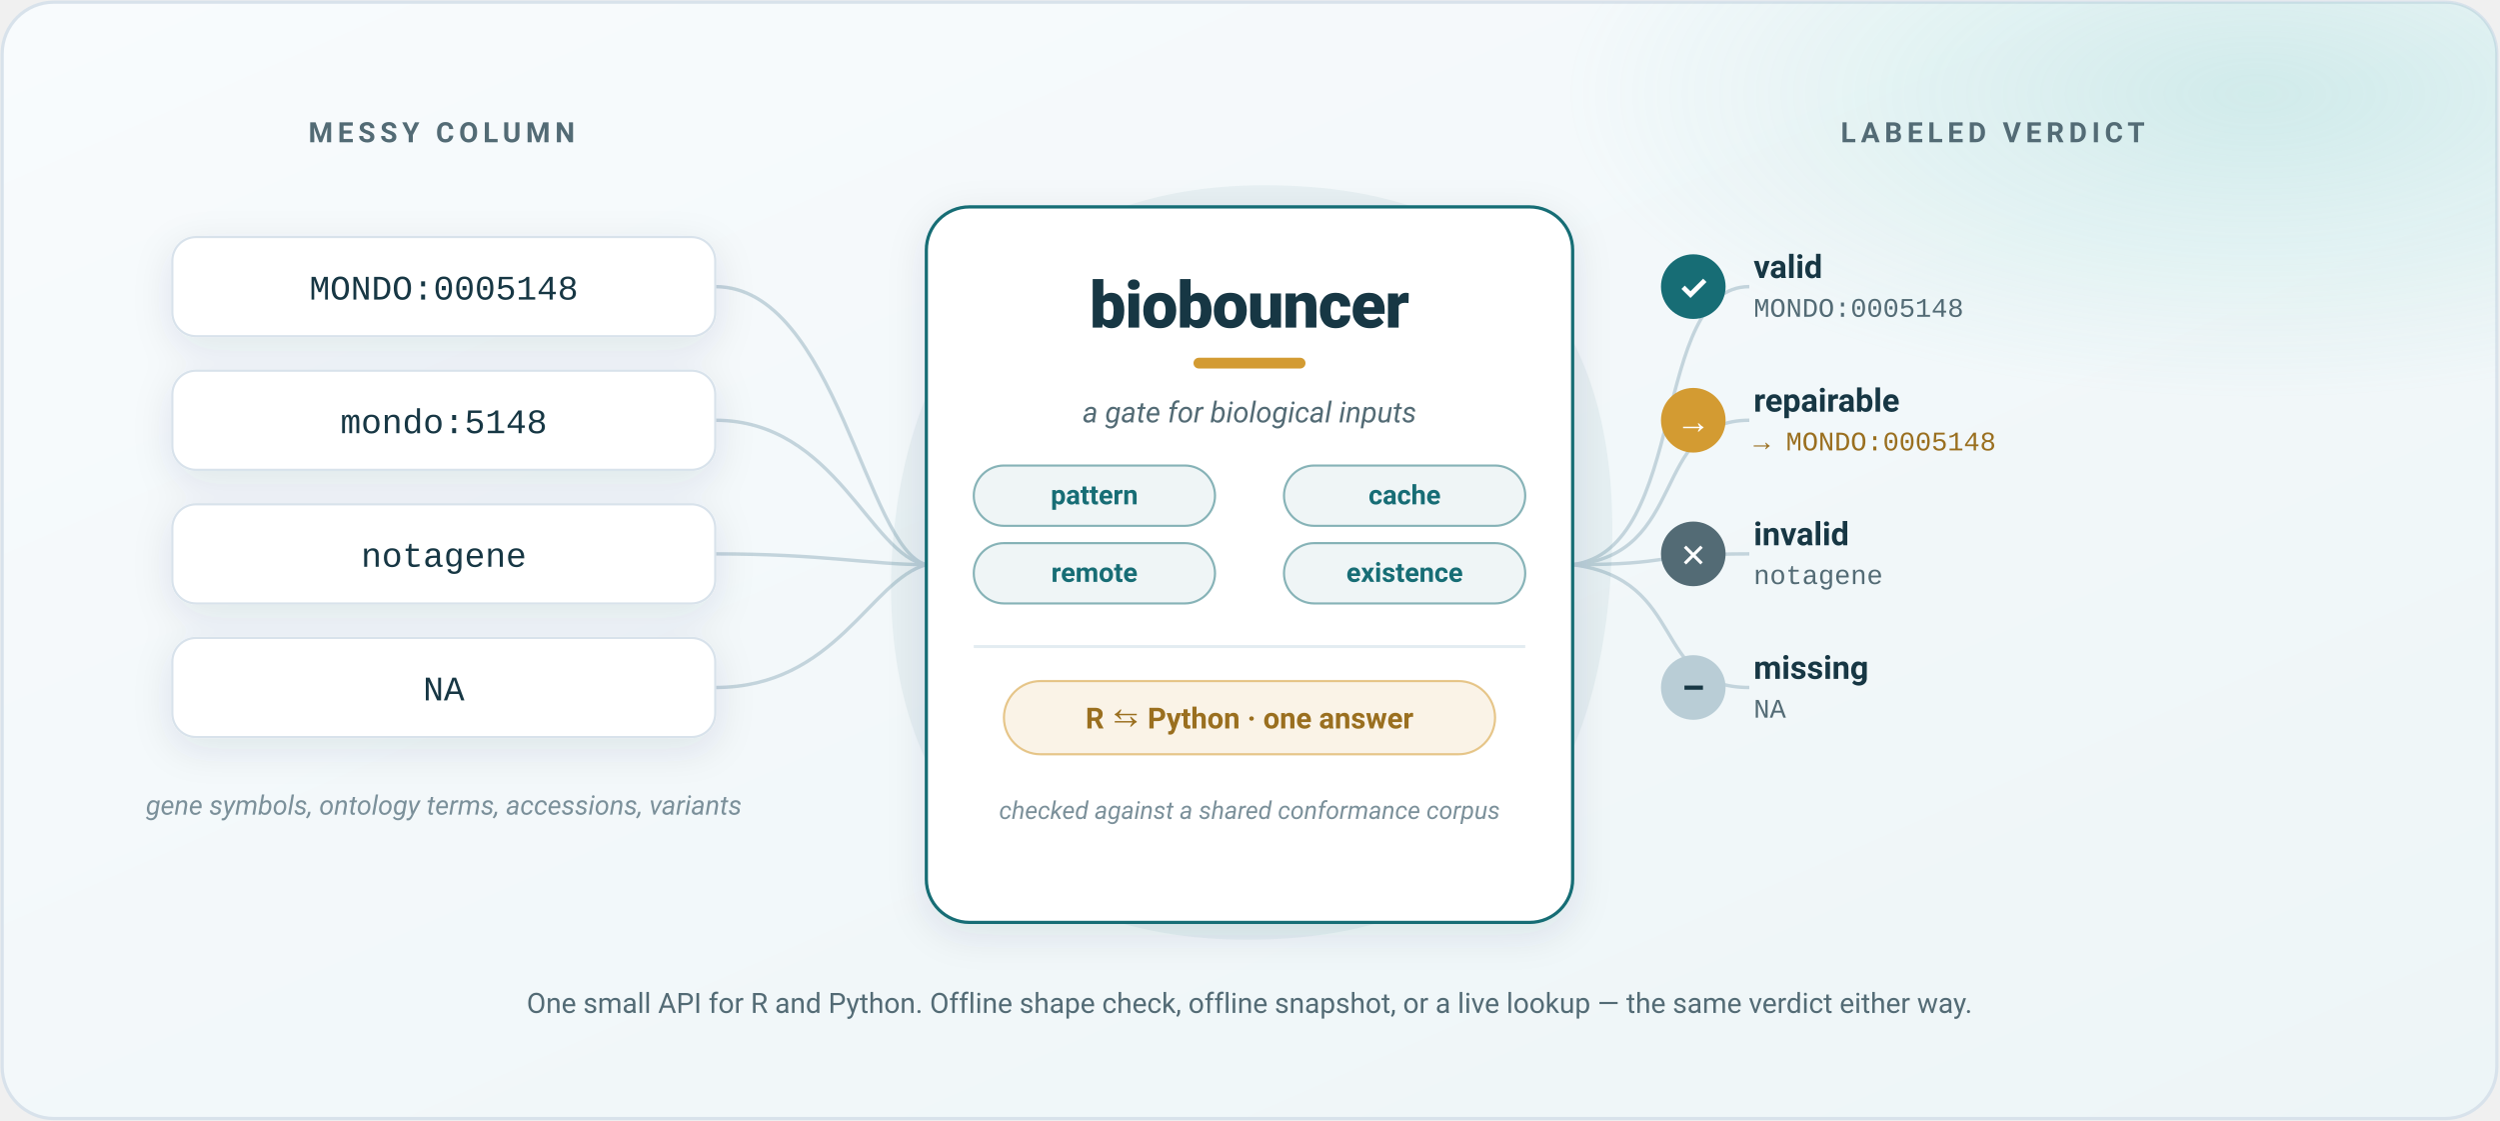
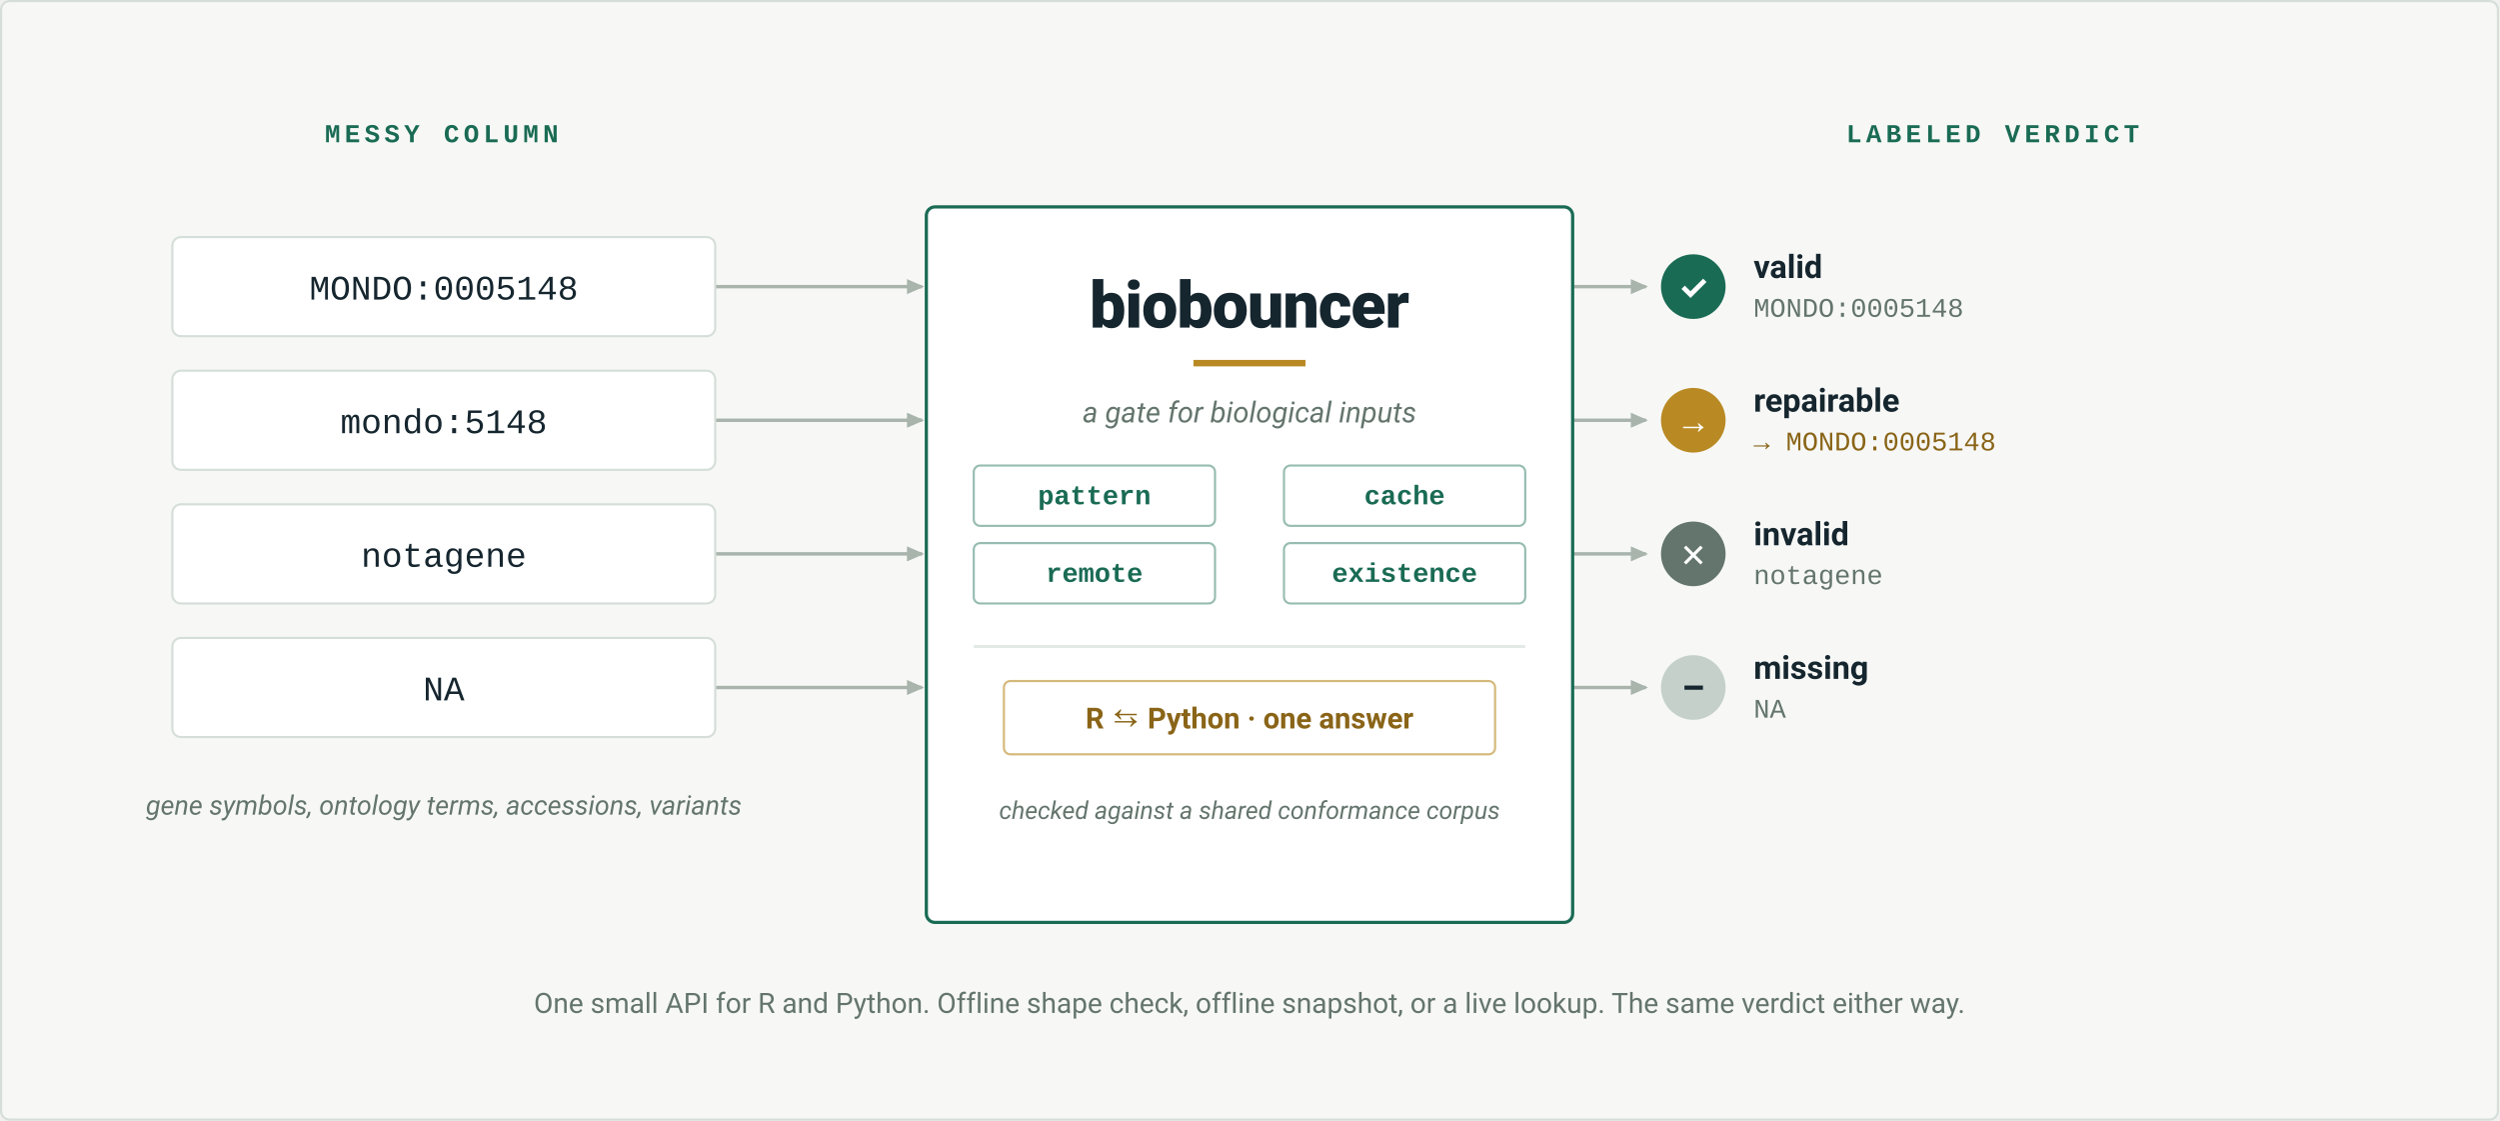
<svg xmlns="http://www.w3.org/2000/svg" viewBox="0 0 1160 520" role="img" aria-label="biobouncer takes a messy column of biological identifiers, checks each through one gate with four modes, and returns one labeled verdict that is the same in R and Python.">
+   <style>
+     .t    { font-family: -apple-system, BlinkMacSystemFont, "Segoe UI", "Source Sans 3", Roboto, "Helvetica Neue", Arial, sans-serif; }
+     .mono { font-family: "JetBrains Mono", SFMono-Regular, Menlo, Monaco, Consolas, "Liberation Mono", "Courier New", monospace; }
+     .eyebrow { font-size: 12px; font-weight: 700; letter-spacing: 2px; fill: #1a6b54; }
+   </style>
  <defs>
-     <linearGradient id="bb-bg" x1="0" y1="0" x2="1" y2="1">
-       <stop offset="0" stop-color="#f8fbfd" />
-       <stop offset="1" stop-color="#edf5f7" />
-     </linearGradient>
-     <radialGradient id="bb-glow" cx="0.9" cy="0.08" r="0.5">
-       <stop offset="0" stop-color="#59bfb5" stop-opacity="0.22" />
-       <stop offset="0.55" stop-color="#59bfb5" stop-opacity="0" />
-     </radialGradient>
-     <filter id="bb-shadow" x="-20%" y="-20%" width="140%" height="150%">
-       <feDropShadow dx="0" dy="5" stdDeviation="9" flood-color="#1b3e50" flood-opacity="0.10" />
-     </filter>
+     <marker id="arrow" viewBox="0 0 10 10" refX="8" refY="5" markerWidth="10" markerHeight="10" markerUnits="userSpaceOnUse" orient="auto">
+       <path d="M1,1.5 L9,5 L1,8.5 Z" fill="#a8b4ac" />
+     </marker>
  </defs>
-   <style>
-     .t   { font-family: "Source Sans Pro", -apple-system, BlinkMacSystemFont, "Segoe UI", Roboto, "Helvetica Neue", Arial, sans-serif; }
-     .mono{ font-family: SFMono-Regular, Menlo, Monaco, Consolas, "Liberation Mono", "Courier New", monospace; }
-     .hdr { fill: #536b75; font-size: 13px; font-weight: 700; letter-spacing: 2.2px; }
-   </style>
-   <rect x="1" y="1" width="1158" height="518" rx="24" fill="url(#bb-bg)" stroke="#d8e2eb" stroke-width="1.5" />
-   <rect x="1" y="1" width="1158" height="518" rx="24" fill="url(#bb-glow)" />
+   <rect x="0.5" y="0.5" width="1159" height="519" rx="4" fill="#f7f8f6" stroke="#d5ded8" stroke-width="1" />
  <g class="t">
-     <text x="205" y="66" text-anchor="middle" class="hdr">MESSY COLUMN</text>
-     <text x="925" y="66" text-anchor="middle" class="hdr">LABELED VERDICT</text>
-     <g fill="none" stroke="#c3d4dc" stroke-width="1.6">
-       <path d="M332,133 C388,133 402,255 430,262" />
-       <path d="M332,195 C388,195 404,258 430,262" />
-       <path d="M332,257 C382,257 404,262 430,262" />
-       <path d="M332,319 C388,319 404,269 430,262" />
-       <path d="M730,262 C784,255 766,133 812,133" />
-       <path d="M730,262 C784,258 766,195 812,195" />
-       <path d="M730,262 C778,262 766,257 812,257" />
-       <path d="M730,262 C784,269 766,319 812,319" />
+     <text x="205" y="66" text-anchor="middle" class="mono eyebrow">MESSY COLUMN</text>
+     <text x="925" y="66" text-anchor="middle" class="mono eyebrow">LABELED VERDICT</text>
+     <g fill="none" stroke="#a8b4ac" stroke-width="1.6" marker-end="url(#arrow)">
+       <path d="M332,133 H428" />
+       <path d="M332,195 H428" />
+       <path d="M332,257 H428" />
+       <path d="M332,319 H428" />
+       <path d="M730,133 H764" />
+       <path d="M730,195 H764" />
+       <path d="M730,257 H764" />
+       <path d="M730,319 H764" />
    </g>
-     <g class="mono" font-size="16" fill="#173744">
-       <g filter="url(#bb-shadow)">
-         <rect x="80" y="110" width="252" height="46" rx="11" fill="#ffffff" stroke="#d8e2eb" />
-         <rect x="80" y="172" width="252" height="46" rx="11" fill="#ffffff" stroke="#d8e2eb" />
-         <rect x="80" y="234" width="252" height="46" rx="11" fill="#ffffff" stroke="#d8e2eb" />
-         <rect x="80" y="296" width="252" height="46" rx="11" fill="#ffffff" stroke="#d8e2eb" />
-       </g>
+     <g class="mono" font-size="16" fill="#16262f">
+       <rect x="80" y="110" width="252" height="46" rx="4" fill="#ffffff" stroke="#d5ded8" />
+       <rect x="80" y="172" width="252" height="46" rx="4" fill="#ffffff" stroke="#d5ded8" />
+       <rect x="80" y="234" width="252" height="46" rx="4" fill="#ffffff" stroke="#d5ded8" />
+       <rect x="80" y="296" width="252" height="46" rx="4" fill="#ffffff" stroke="#d5ded8" />
      <text x="206" y="139" text-anchor="middle">MONDO:0005148</text>
      <text x="206" y="201" text-anchor="middle">mondo:5148</text>
      <text x="206" y="263" text-anchor="middle">notagene</text>
      <text x="206" y="325" text-anchor="middle">NA</text>
    </g>
-     <text x="206" y="378" text-anchor="middle" class="t" font-size="12.5" font-style="italic" fill="#7b909a">
+     <text x="206" y="378" text-anchor="middle" class="t" font-size="12.5" font-style="italic" fill="#64756d">
      gene symbols, ontology terms, accessions, variants
    </text>
-     <path d="M582,86 C700,84 754,150 748,262 C742,372 690,438 574,436              C470,434 408,368 414,258 C420,158 476,88 582,86 Z" fill="#176d75" opacity="0.06" />
-     <g filter="url(#bb-shadow)">
-       <rect x="430" y="96" width="300" height="332" rx="20" fill="#ffffff" stroke="#176d75" stroke-width="1.5" />
-     </g>
-     <text x="580" y="152" text-anchor="middle" font-size="30" font-weight="800" letter-spacing="-0.5" fill="#173744">biobouncer</text>
-     <rect x="554" y="166" width="52" height="5" rx="2.5" fill="#d39b32" />
-     <text x="580" y="196" text-anchor="middle" font-size="13.5" font-style="italic" fill="#536b75">a gate for biological inputs</text>
-     <g font-size="12.5" font-weight="600" fill="#176d75" text-anchor="middle">
-       <rect x="452" y="216" width="112" height="28" rx="14" fill="#176d75" fill-opacity="0.07" stroke="#176d75" stroke-opacity="0.5" />
+     <rect x="430" y="96" width="300" height="332" rx="4" fill="#ffffff" stroke="#1a6b54" stroke-width="1.5" />
+     <text x="580" y="152" text-anchor="middle" font-size="30" font-weight="800" letter-spacing="-0.5" fill="#16262f">biobouncer</text>
+     <rect x="554" y="167" width="52" height="3" fill="#b98a24" />
+     <text x="580" y="196" text-anchor="middle" font-size="13.5" font-style="italic" fill="#64756d">a gate for biological inputs</text>
+     <g class="mono" font-size="12.5" font-weight="600" fill="#1a6b54" text-anchor="middle">
+       <rect x="452" y="216" width="112" height="28" rx="3" fill="none" stroke="#1a6b54" stroke-opacity="0.45" />
      <text x="508" y="234">pattern</text>
-       <rect x="596" y="216" width="112" height="28" rx="14" fill="#176d75" fill-opacity="0.07" stroke="#176d75" stroke-opacity="0.5" />
+       <rect x="596" y="216" width="112" height="28" rx="3" fill="none" stroke="#1a6b54" stroke-opacity="0.45" />
      <text x="652" y="234">cache</text>
-       <rect x="452" y="252" width="112" height="28" rx="14" fill="#176d75" fill-opacity="0.07" stroke="#176d75" stroke-opacity="0.5" />
+       <rect x="452" y="252" width="112" height="28" rx="3" fill="none" stroke="#1a6b54" stroke-opacity="0.45" />
      <text x="508" y="270">remote</text>
-       <rect x="596" y="252" width="112" height="28" rx="14" fill="#176d75" fill-opacity="0.07" stroke="#176d75" stroke-opacity="0.5" />
+       <rect x="596" y="252" width="112" height="28" rx="3" fill="none" stroke="#1a6b54" stroke-opacity="0.45" />
      <text x="652" y="270">existence</text>
    </g>
-     <line x1="452" y1="300" x2="708" y2="300" stroke="#e3ecf1" stroke-width="1.4" />
-     <rect x="466" y="316" width="228" height="34" rx="17" fill="#d39b32" fill-opacity="0.12" stroke="#d39b32" stroke-opacity="0.55" />
-     <text x="580" y="338" text-anchor="middle" font-size="13.5" font-weight="700" fill="#9a6f1f">R  ⇆  Python · one answer</text>
-     <text x="580" y="380" text-anchor="middle" font-size="11.5" font-style="italic" fill="#7b909a">checked against a shared conformance corpus</text>
+     <line x1="452" y1="300" x2="708" y2="300" stroke="#e3e9e5" stroke-width="1.4" />
+     <rect x="466" y="316" width="228" height="34" rx="3" fill="none" stroke="#b98a24" stroke-opacity="0.6" />
+     <text x="580" y="338" text-anchor="middle" font-size="13.5" font-weight="700" fill="#8a6518">R  ⇆  Python · one answer</text>
+     <text x="580" y="380" text-anchor="middle" font-size="11.5" font-style="italic" fill="#64756d">checked against a shared conformance corpus</text>
    <g>
-       <circle cx="786" cy="133" r="15" fill="#176d75" />
+       <circle cx="786" cy="133" r="15" fill="#1a6b54" />
      <text x="786" y="139" text-anchor="middle" font-size="16" font-weight="700" fill="#ffffff">✓</text>
-       <text x="814" y="129" font-size="15" font-weight="700" fill="#173744">valid</text>
-       <text x="814" y="147" class="mono" font-size="12.5" fill="#536b75">MONDO:0005148</text>
-       <circle cx="786" cy="195" r="15" fill="#d39b32" />
+       <text x="814" y="129" font-size="15" font-weight="700" fill="#16262f">valid</text>
+       <text x="814" y="147" class="mono" font-size="12.5" fill="#64756d">MONDO:0005148</text>
+       <circle cx="786" cy="195" r="15" fill="#b98a24" />
      <text x="786" y="201" text-anchor="middle" font-size="16" font-weight="700" fill="#ffffff">→</text>
-       <text x="814" y="191" font-size="15" font-weight="700" fill="#173744">repairable</text>
-       <text x="814" y="209" class="mono" font-size="12.5" fill="#9a6f1f">→ MONDO:0005148</text>
-       <circle cx="786" cy="257" r="15" fill="#536b75" />
+       <text x="814" y="191" font-size="15" font-weight="700" fill="#16262f">repairable</text>
+       <text x="814" y="209" class="mono" font-size="12.5" fill="#8a6518">→ MONDO:0005148</text>
+       <circle cx="786" cy="257" r="15" fill="#64756d" />
      <text x="786" y="263" text-anchor="middle" font-size="15" font-weight="700" fill="#ffffff">✕</text>
-       <text x="814" y="253" font-size="15" font-weight="700" fill="#173744">invalid</text>
-       <text x="814" y="271" class="mono" font-size="12.5" fill="#536b75">notagene</text>
-       <circle cx="786" cy="319" r="15" fill="#b9cdd6" />
-       <text x="786" y="325" text-anchor="middle" font-size="17" font-weight="700" fill="#173744">–</text>
-       <text x="814" y="315" font-size="15" font-weight="700" fill="#173744">missing</text>
-       <text x="814" y="333" class="mono" font-size="12.5" fill="#536b75">NA</text>
+       <text x="814" y="253" font-size="15" font-weight="700" fill="#16262f">invalid</text>
+       <text x="814" y="271" class="mono" font-size="12.5" fill="#64756d">notagene</text>
+       <circle cx="786" cy="319" r="15" fill="#c4d0c9" />
+       <text x="786" y="325" text-anchor="middle" font-size="17" font-weight="700" fill="#16262f">–</text>
+       <text x="814" y="315" font-size="15" font-weight="700" fill="#16262f">missing</text>
+       <text x="814" y="333" class="mono" font-size="12.5" fill="#64756d">NA</text>
    </g>
-     <text x="580" y="470" text-anchor="middle" font-size="13" fill="#536b75">
-       One small API for R and Python. Offline shape check, offline snapshot, or a live lookup — the same verdict either way.
+     <text x="580" y="470" text-anchor="middle" font-size="13" fill="#64756d">
+       One small API for R and Python. Offline shape check, offline snapshot, or a live lookup. The same verdict either way.
    </text>
  </g>
</svg>
